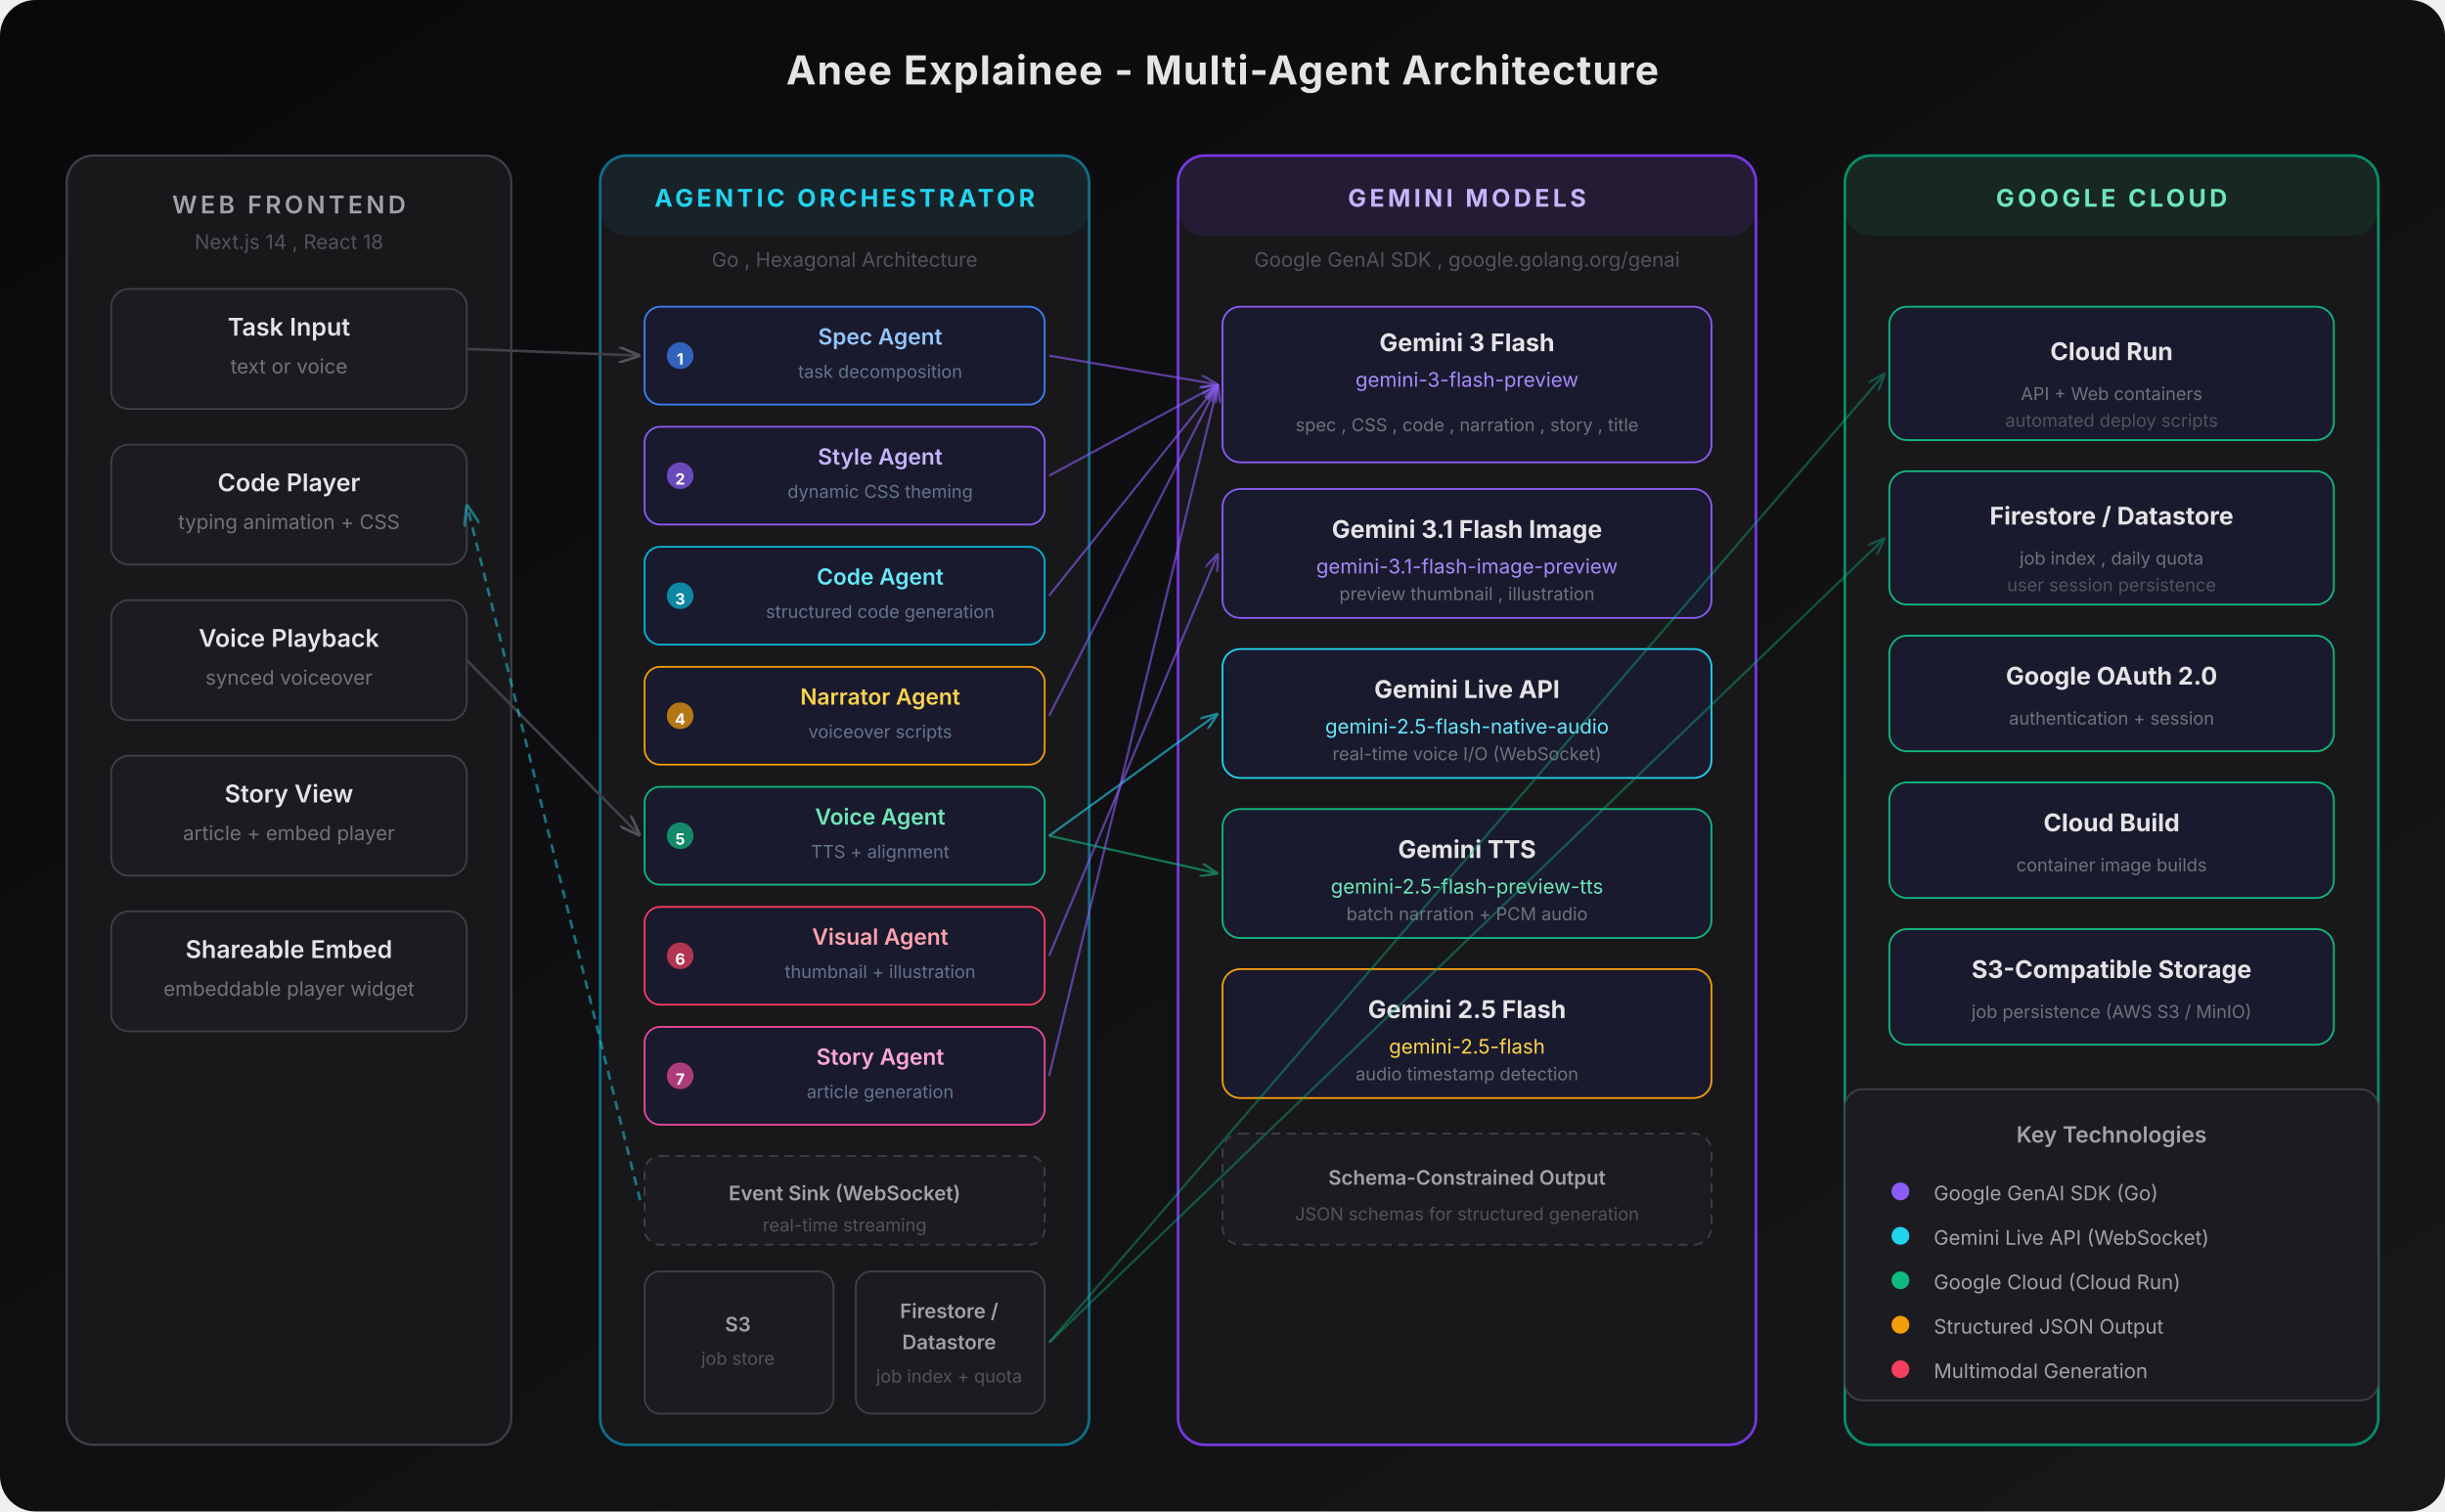
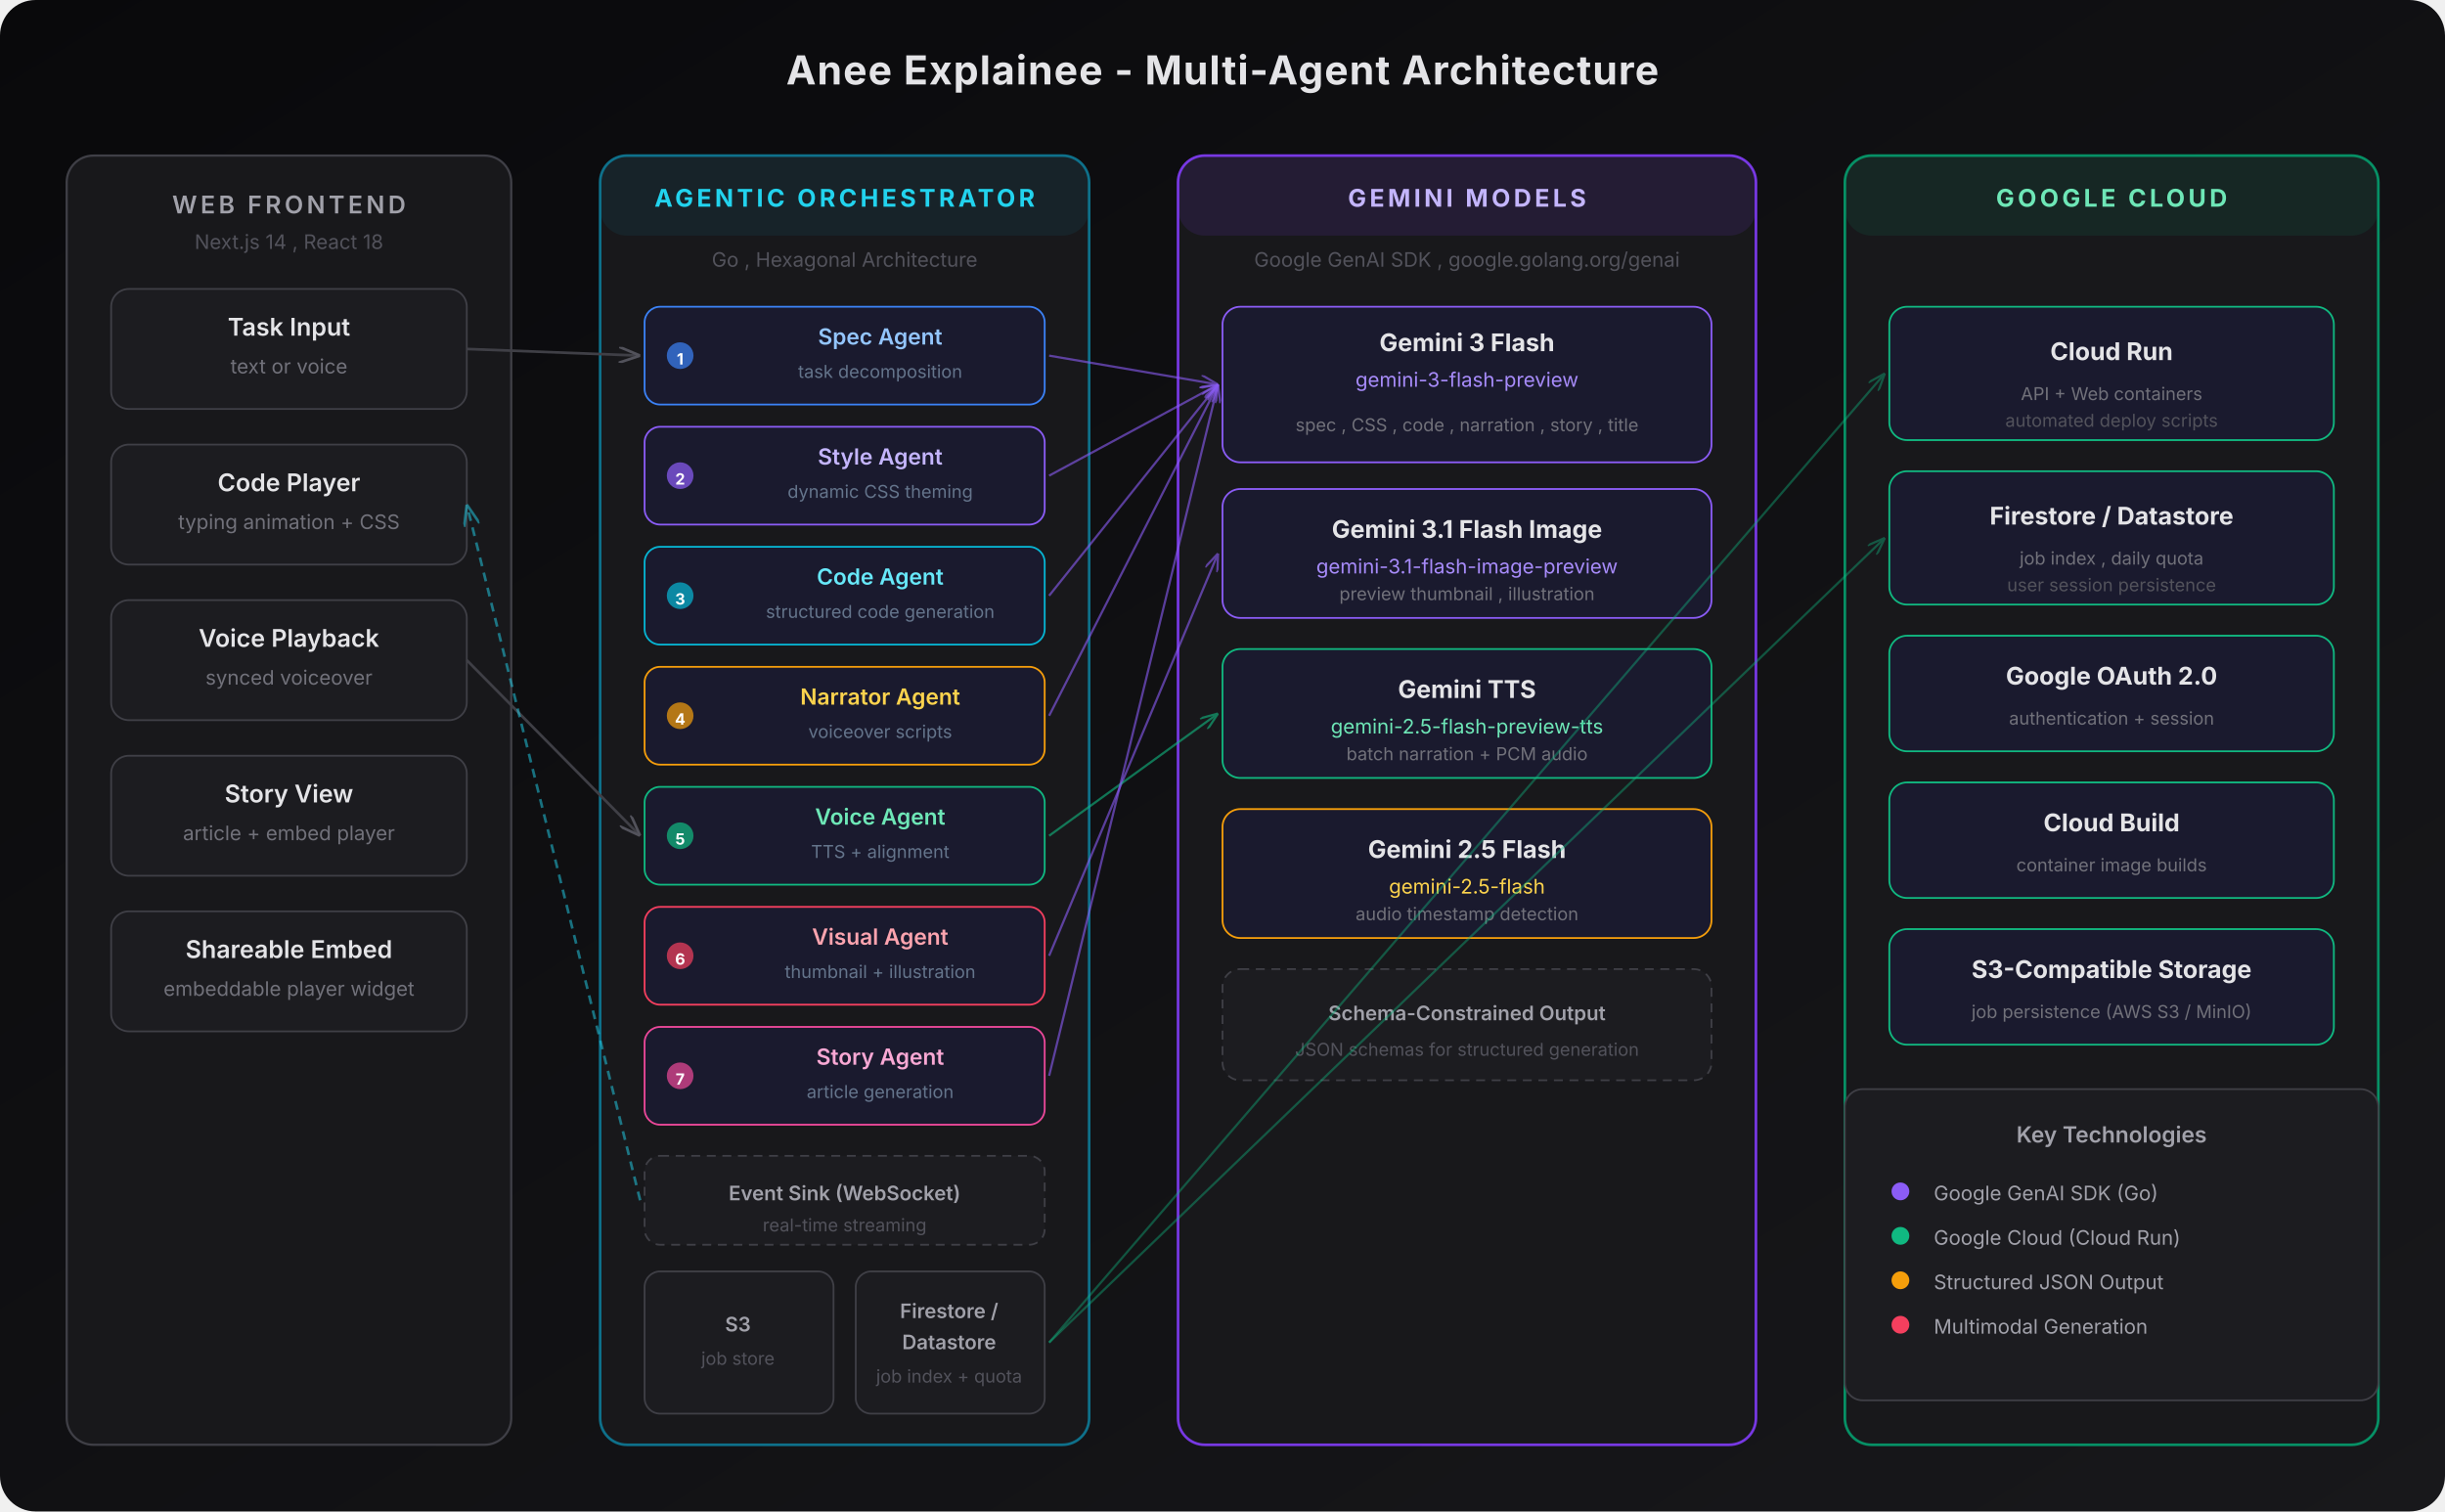
<svg xmlns="http://www.w3.org/2000/svg" viewBox="0 0 1100 680" font-family="'Segoe UI','Inter',system-ui,sans-serif">
  <defs>
    <linearGradient id="bgGrad" x1="0%" y1="0%" x2="100%" y2="100%">
      <stop offset="0%" stop-color="#09090b" />
      <stop offset="100%" stop-color="#18181b" />
    </linearGradient>
    <linearGradient id="cyanAccent" x1="0%" y1="0%" x2="100%" y2="0%">
      <stop offset="0%" stop-color="#0e7490" />
      <stop offset="100%" stop-color="#06b6d4" />
    </linearGradient>
    <linearGradient id="purpleAccent" x1="0%" y1="0%" x2="100%" y2="0%">
      <stop offset="0%" stop-color="#7c3aed" />
      <stop offset="100%" stop-color="#a78bfa" />
    </linearGradient>
    <linearGradient id="amberAccent" x1="0%" y1="0%" x2="100%" y2="0%">
      <stop offset="0%" stop-color="#d97706" />
      <stop offset="100%" stop-color="#fbbf24" />
    </linearGradient>
    <linearGradient id="greenAccent" x1="0%" y1="0%" x2="100%" y2="0%">
      <stop offset="0%" stop-color="#059669" />
      <stop offset="100%" stop-color="#34d399" />
    </linearGradient>
    <filter id="glow">
      <feGaussianBlur stdDeviation="2" result="blur" />
      <feMerge>
        <feMergeNode in="blur" />
        <feMergeNode in="SourceGraphic" />
      </feMerge>
    </filter>
  </defs>
  <rect width="1100" height="680" fill="url(#bgGrad)" rx="16" />
  <text x="550" y="38" text-anchor="middle" fill="#e4e4e7" font-size="18" font-weight="700" letter-spacing="0.5">Anee Explainee - Multi-Agent Architecture</text>
  <line x1="350" y1="48" x2="750" y2="48" stroke="url(#cyanAccent)" stroke-width="1.5" opacity="0.5" />
  <rect x="30" y="70" width="200" height="580" rx="12" fill="#18181b" stroke="#3f3f46" stroke-width="1" />
  <text x="130" y="96" text-anchor="middle" fill="#a1a1aa" font-size="11" font-weight="600" letter-spacing="1.5">WEB FRONTEND</text>
  <text x="130" y="112" text-anchor="middle" fill="#52525b" font-size="9">Next.js 14 , React 18</text>
  <rect x="50" y="130" width="160" height="54" rx="8" fill="#1c1c20" stroke="#3f3f46" stroke-width="0.8" />
  <text x="130" y="151" text-anchor="middle" fill="#e4e4e7" font-size="11" font-weight="600">Task Input</text>
  <text x="130" y="168" text-anchor="middle" fill="#71717a" font-size="9">text or voice</text>
  <rect x="50" y="200" width="160" height="54" rx="8" fill="#1c1c20" stroke="#3f3f46" stroke-width="0.8" />
  <text x="130" y="221" text-anchor="middle" fill="#e4e4e7" font-size="11" font-weight="600">Code Player</text>
  <text x="130" y="238" text-anchor="middle" fill="#71717a" font-size="9">typing animation + CSS</text>
  <rect x="50" y="270" width="160" height="54" rx="8" fill="#1c1c20" stroke="#3f3f46" stroke-width="0.8" />
  <text x="130" y="291" text-anchor="middle" fill="#e4e4e7" font-size="11" font-weight="600">Voice Playback</text>
  <text x="130" y="308" text-anchor="middle" fill="#71717a" font-size="9">synced voiceover</text>
  <rect x="50" y="340" width="160" height="54" rx="8" fill="#1c1c20" stroke="#3f3f46" stroke-width="0.8" />
  <text x="130" y="361" text-anchor="middle" fill="#e4e4e7" font-size="11" font-weight="600">Story View</text>
  <text x="130" y="378" text-anchor="middle" fill="#71717a" font-size="9">article + embed player</text>
  <rect x="50" y="410" width="160" height="54" rx="8" fill="#1c1c20" stroke="#3f3f46" stroke-width="0.8" />
  <text x="130" y="431" text-anchor="middle" fill="#e4e4e7" font-size="11" font-weight="600">Shareable Embed</text>
  <text x="130" y="448" text-anchor="middle" fill="#71717a" font-size="9">embeddable player widget</text>
  <rect x="270" y="70" width="220" height="580" rx="12" fill="#18181b" stroke="#0e7490" stroke-width="1.2" opacity="0.95" />
  <rect x="270" y="70" width="220" height="36" rx="12" fill="#0e7490" opacity="0.12" />
  <text x="380" y="93" text-anchor="middle" fill="#22d3ee" font-size="11" font-weight="700" letter-spacing="1.5">AGENTIC ORCHESTRATOR</text>
  <text x="380" y="120" text-anchor="middle" fill="#52525b" font-size="9">Go , Hexagonal Architecture</text>
  <rect x="290" y="138" width="180" height="44" rx="7" fill="#1a1a2e" stroke="#3b82f6" stroke-width="0.8" />
  <circle cx="306" cy="160" r="6" fill="#3b82f6" opacity="0.7" />
  <text x="306" y="164" text-anchor="middle" fill="#fff" font-size="7" font-weight="700">1</text>
  <text x="396" y="155" text-anchor="middle" fill="#93c5fd" font-size="10" font-weight="600">Spec Agent</text>
  <text x="396" y="170" text-anchor="middle" fill="#64748b" font-size="8">task decomposition</text>
  <rect x="290" y="192" width="180" height="44" rx="7" fill="#1a1a2e" stroke="#8b5cf6" stroke-width="0.8" />
  <circle cx="306" cy="214" r="6" fill="#8b5cf6" opacity="0.7" />
  <text x="306" y="218" text-anchor="middle" fill="#fff" font-size="7" font-weight="700">2</text>
  <text x="396" y="209" text-anchor="middle" fill="#c4b5fd" font-size="10" font-weight="600">Style Agent</text>
  <text x="396" y="224" text-anchor="middle" fill="#64748b" font-size="8">dynamic CSS theming</text>
  <rect x="290" y="246" width="180" height="44" rx="7" fill="#1a1a2e" stroke="#06b6d4" stroke-width="0.8" />
  <circle cx="306" cy="268" r="6" fill="#06b6d4" opacity="0.7" />
  <text x="306" y="272" text-anchor="middle" fill="#fff" font-size="7" font-weight="700">3</text>
  <text x="396" y="263" text-anchor="middle" fill="#67e8f9" font-size="10" font-weight="600">Code Agent</text>
  <text x="396" y="278" text-anchor="middle" fill="#64748b" font-size="8">structured code generation</text>
  <rect x="290" y="300" width="180" height="44" rx="7" fill="#1a1a2e" stroke="#f59e0b" stroke-width="0.8" />
  <circle cx="306" cy="322" r="6" fill="#f59e0b" opacity="0.7" />
  <text x="306" y="326" text-anchor="middle" fill="#fff" font-size="7" font-weight="700">4</text>
  <text x="396" y="317" text-anchor="middle" fill="#fcd34d" font-size="10" font-weight="600">Narrator Agent</text>
  <text x="396" y="332" text-anchor="middle" fill="#64748b" font-size="8">voiceover scripts</text>
  <rect x="290" y="354" width="180" height="44" rx="7" fill="#1a1a2e" stroke="#10b981" stroke-width="0.8" />
  <circle cx="306" cy="376" r="6" fill="#10b981" opacity="0.7" />
  <text x="306" y="380" text-anchor="middle" fill="#fff" font-size="7" font-weight="700">5</text>
  <text x="396" y="371" text-anchor="middle" fill="#6ee7b7" font-size="10" font-weight="600">Voice Agent</text>
  <text x="396" y="386" text-anchor="middle" fill="#64748b" font-size="8">TTS + alignment</text>
  <rect x="290" y="408" width="180" height="44" rx="7" fill="#1a1a2e" stroke="#f43f5e" stroke-width="0.8" />
  <circle cx="306" cy="430" r="6" fill="#f43f5e" opacity="0.7" />
  <text x="306" y="434" text-anchor="middle" fill="#fff" font-size="7" font-weight="700">6</text>
  <text x="396" y="425" text-anchor="middle" fill="#fda4af" font-size="10" font-weight="600">Visual Agent</text>
  <text x="396" y="440" text-anchor="middle" fill="#64748b" font-size="8">thumbnail + illustration</text>
  <rect x="290" y="462" width="180" height="44" rx="7" fill="#1a1a2e" stroke="#ec4899" stroke-width="0.8" />
  <circle cx="306" cy="484" r="6" fill="#ec4899" opacity="0.7" />
  <text x="306" y="488" text-anchor="middle" fill="#fff" font-size="7" font-weight="700">7</text>
  <text x="396" y="479" text-anchor="middle" fill="#f9a8d4" font-size="10" font-weight="600">Story Agent</text>
  <text x="396" y="494" text-anchor="middle" fill="#64748b" font-size="8">article generation</text>
  <rect x="290" y="520" width="180" height="40" rx="7" fill="#1c1c20" stroke="#3f3f46" stroke-width="0.8" stroke-dasharray="4,3" />
  <text x="380" y="540" text-anchor="middle" fill="#a1a1aa" font-size="9" font-weight="600">Event Sink (WebSocket)</text>
  <text x="380" y="554" text-anchor="middle" fill="#52525b" font-size="8">real-time streaming</text>
  <rect x="290" y="572" width="85" height="64" rx="7" fill="#1c1c20" stroke="#3f3f46" stroke-width="0.8" />
  <text x="332" y="599" text-anchor="middle" fill="#a1a1aa" font-size="9" font-weight="600">S3</text>
  <text x="332" y="614" text-anchor="middle" fill="#52525b" font-size="8">job store</text>
  <rect x="385" y="572" width="85" height="64" rx="7" fill="#1c1c20" stroke="#3f3f46" stroke-width="0.8" />
  <text x="427" y="593" text-anchor="middle" fill="#a1a1aa" font-size="9" font-weight="600">Firestore /</text>
  <text x="427" y="607" text-anchor="middle" fill="#a1a1aa" font-size="9" font-weight="600">Datastore</text>
  <text x="427" y="622" text-anchor="middle" fill="#52525b" font-size="8">job index + quota</text>
  <rect x="530" y="70" width="260" height="580" rx="12" fill="#18181b" stroke="#7c3aed" stroke-width="1.2" opacity="0.95" />
  <rect x="530" y="70" width="260" height="36" rx="12" fill="#7c3aed" opacity="0.12" />
  <text x="660" y="93" text-anchor="middle" fill="#c4b5fd" font-size="11" font-weight="700" letter-spacing="1.5">GEMINI MODELS</text>
  <text x="660" y="120" text-anchor="middle" fill="#52525b" font-size="9">Google GenAI SDK , google.golang.org/genai</text>
  <rect x="550" y="138" width="220" height="70" rx="8" fill="#1a1a2e" stroke="#8b5cf6" stroke-width="0.8" />
  <text x="660" y="158" text-anchor="middle" fill="#e4e4e7" font-size="11" font-weight="700">Gemini 3 Flash</text>
  <text x="660" y="174" text-anchor="middle" fill="#a78bfa" font-size="9">gemini-3-flash-preview</text>
  <text x="660" y="194" text-anchor="middle" fill="#71717a" font-size="8">spec , CSS , code , narration , story , title</text>
  <rect x="550" y="220" width="220" height="58" rx="8" fill="#1a1a2e" stroke="#8b5cf6" stroke-width="0.8" />
  <text x="660" y="242" text-anchor="middle" fill="#e4e4e7" font-size="11" font-weight="700">Gemini 3.1 Flash Image</text>
  <text x="660" y="258" text-anchor="middle" fill="#a78bfa" font-size="9">gemini-3.1-flash-image-preview</text>
  <text x="660" y="270" text-anchor="middle" fill="#71717a" font-size="8">preview thumbnail , illustration</text>
-   <rect x="550" y="292" width="220" height="58" rx="8" fill="#1a1a2e" stroke="#22d3ee" stroke-width="0.8" />
-   <text x="660" y="314" text-anchor="middle" fill="#e4e4e7" font-size="11" font-weight="700">Gemini Live API</text>
-   <text x="660" y="330" text-anchor="middle" fill="#67e8f9" font-size="9">gemini-2.5-flash-native-audio</text>
-   <text x="660" y="342" text-anchor="middle" fill="#71717a" font-size="8">real-time voice I/O (WebSocket)</text>
-   <rect x="550" y="364" width="220" height="58" rx="8" fill="#1a1a2e" stroke="#10b981" stroke-width="0.8" />
-   <text x="660" y="386" text-anchor="middle" fill="#e4e4e7" font-size="11" font-weight="700">Gemini TTS</text>
-   <text x="660" y="402" text-anchor="middle" fill="#6ee7b7" font-size="9">gemini-2.5-flash-preview-tts</text>
-   <text x="660" y="414" text-anchor="middle" fill="#71717a" font-size="8">batch narration + PCM audio</text>
-   <rect x="550" y="436" width="220" height="58" rx="8" fill="#1a1a2e" stroke="#f59e0b" stroke-width="0.8" />
-   <text x="660" y="458" text-anchor="middle" fill="#e4e4e7" font-size="11" font-weight="700">Gemini 2.5 Flash</text>
-   <text x="660" y="474" text-anchor="middle" fill="#fcd34d" font-size="9">gemini-2.5-flash</text>
-   <text x="660" y="486" text-anchor="middle" fill="#71717a" font-size="8">audio timestamp detection</text>
-   <rect x="550" y="510" width="220" height="50" rx="8" fill="#1c1c20" stroke="#3f3f46" stroke-width="0.8" stroke-dasharray="4,3" />
-   <text x="660" y="533" text-anchor="middle" fill="#a1a1aa" font-size="9" font-weight="600">Schema-Constrained Output</text>
-   <text x="660" y="549" text-anchor="middle" fill="#52525b" font-size="8">JSON schemas for structured generation</text>
+   <rect x="550" y="292" width="220" height="58" rx="8" fill="#1a1a2e" stroke="#10b981" stroke-width="0.8" />
+   <text x="660" y="314" text-anchor="middle" fill="#e4e4e7" font-size="11" font-weight="700">Gemini TTS</text>
+   <text x="660" y="330" text-anchor="middle" fill="#6ee7b7" font-size="9">gemini-2.5-flash-preview-tts</text>
+   <text x="660" y="342" text-anchor="middle" fill="#71717a" font-size="8">batch narration + PCM audio</text>
+   <rect x="550" y="364" width="220" height="58" rx="8" fill="#1a1a2e" stroke="#f59e0b" stroke-width="0.8" />
+   <text x="660" y="386" text-anchor="middle" fill="#e4e4e7" font-size="11" font-weight="700">Gemini 2.5 Flash</text>
+   <text x="660" y="402" text-anchor="middle" fill="#fcd34d" font-size="9">gemini-2.5-flash</text>
+   <text x="660" y="414" text-anchor="middle" fill="#71717a" font-size="8">audio timestamp detection</text>
+   <rect x="550" y="436" width="220" height="50" rx="8" fill="#1c1c20" stroke="#3f3f46" stroke-width="0.8" stroke-dasharray="4,3" />
+   <text x="660" y="459" text-anchor="middle" fill="#a1a1aa" font-size="9" font-weight="600">Schema-Constrained Output</text>
+   <text x="660" y="475" text-anchor="middle" fill="#52525b" font-size="8">JSON schemas for structured generation</text>
  <rect x="830" y="70" width="240" height="580" rx="12" fill="#18181b" stroke="#059669" stroke-width="1.2" opacity="0.95" />
  <rect x="830" y="70" width="240" height="36" rx="12" fill="#059669" opacity="0.12" />
  <text x="950" y="93" text-anchor="middle" fill="#6ee7b7" font-size="11" font-weight="700" letter-spacing="1.5">GOOGLE CLOUD</text>
  <rect x="850" y="138" width="200" height="60" rx="8" fill="#1a1a2e" stroke="#10b981" stroke-width="0.8" />
  <text x="950" y="162" text-anchor="middle" fill="#e4e4e7" font-size="11" font-weight="700">Cloud Run</text>
  <text x="950" y="180" text-anchor="middle" fill="#71717a" font-size="8">API + Web containers</text>
  <text x="950" y="192" text-anchor="middle" fill="#52525b" font-size="8">automated deploy scripts</text>
  <rect x="850" y="212" width="200" height="60" rx="8" fill="#1a1a2e" stroke="#10b981" stroke-width="0.8" />
  <text x="950" y="236" text-anchor="middle" fill="#e4e4e7" font-size="11" font-weight="700">Firestore / Datastore</text>
  <text x="950" y="254" text-anchor="middle" fill="#71717a" font-size="8">job index , daily quota</text>
  <text x="950" y="266" text-anchor="middle" fill="#52525b" font-size="8">user session persistence</text>
  <rect x="850" y="286" width="200" height="52" rx="8" fill="#1a1a2e" stroke="#10b981" stroke-width="0.8" />
  <text x="950" y="308" text-anchor="middle" fill="#e4e4e7" font-size="11" font-weight="700">Google OAuth 2.0</text>
  <text x="950" y="326" text-anchor="middle" fill="#71717a" font-size="8">authentication + session</text>
  <rect x="850" y="352" width="200" height="52" rx="8" fill="#1a1a2e" stroke="#10b981" stroke-width="0.8" />
  <text x="950" y="374" text-anchor="middle" fill="#e4e4e7" font-size="11" font-weight="700">Cloud Build</text>
  <text x="950" y="392" text-anchor="middle" fill="#71717a" font-size="8">container image builds</text>
  <rect x="850" y="418" width="200" height="52" rx="8" fill="#1a1a2e" stroke="#10b981" stroke-width="0.8" />
  <text x="950" y="440" text-anchor="middle" fill="#e4e4e7" font-size="11" font-weight="700">S3-Compatible Storage</text>
  <text x="950" y="458" text-anchor="middle" fill="#71717a" font-size="8">job persistence (AWS S3 / MinIO)</text>
  <line x1="210" y1="157" x2="288" y2="160" stroke="#3f3f46" stroke-width="1.2" marker-end="url(#arrowGray)" />
  <line x1="210" y1="297" x2="288" y2="376" stroke="#3f3f46" stroke-width="1.2" marker-end="url(#arrowGray)" />
  <line x1="472" y1="160" x2="548" y2="173" stroke="#8b5cf6" stroke-width="1" opacity="0.6" marker-end="url(#arrowPurple)" />
  <line x1="472" y1="214" x2="548" y2="173" stroke="#8b5cf6" stroke-width="1" opacity="0.6" marker-end="url(#arrowPurple)" />
  <line x1="472" y1="268" x2="548" y2="173" stroke="#8b5cf6" stroke-width="1" opacity="0.6" marker-end="url(#arrowPurple)" />
  <line x1="472" y1="322" x2="548" y2="173" stroke="#8b5cf6" stroke-width="1" opacity="0.6" marker-end="url(#arrowPurple)" />
  <line x1="472" y1="430" x2="548" y2="249" stroke="#8b5cf6" stroke-width="1" opacity="0.6" marker-end="url(#arrowPurple)" />
-   <line x1="472" y1="376" x2="548" y2="393" stroke="#10b981" stroke-width="1" opacity="0.6" marker-end="url(#arrowGreen)" />
-   <line x1="472" y1="376" x2="548" y2="321" stroke="#22d3ee" stroke-width="1" opacity="0.6" marker-end="url(#arrowCyan)" />
+   <line x1="472" y1="376" x2="548" y2="321" stroke="#10b981" stroke-width="1" opacity="0.6" marker-end="url(#arrowGreen)" />
  <line x1="472" y1="484" x2="548" y2="173" stroke="#8b5cf6" stroke-width="1" opacity="0.6" marker-end="url(#arrowPurple)" />
  <line x1="472" y1="604" x2="848" y2="168" stroke="#10b981" stroke-width="1" opacity="0.4" marker-end="url(#arrowGreen)" />
  <line x1="472" y1="604" x2="848" y2="242" stroke="#10b981" stroke-width="1" opacity="0.4" marker-end="url(#arrowGreen)" />
  <line x1="288" y1="540" x2="210" y2="227" stroke="#22d3ee" stroke-width="1.2" stroke-dasharray="4,3" opacity="0.5" marker-end="url(#arrowCyan)" />
  <defs>
    <marker id="arrowGray" markerWidth="8" markerHeight="6" refX="8" refY="3" orient="auto">
      <path d="M0,0 L8,3 L0,6" fill="none" stroke="#52525b" stroke-width="1" />
    </marker>
    <marker id="arrowPurple" markerWidth="8" markerHeight="6" refX="8" refY="3" orient="auto">
      <path d="M0,0 L8,3 L0,6" fill="none" stroke="#8b5cf6" stroke-width="1" />
    </marker>
    <marker id="arrowCyan" markerWidth="8" markerHeight="6" refX="8" refY="3" orient="auto">
      <path d="M0,0 L8,3 L0,6" fill="none" stroke="#22d3ee" stroke-width="1" />
    </marker>
    <marker id="arrowGreen" markerWidth="8" markerHeight="6" refX="8" refY="3" orient="auto">
      <path d="M0,0 L8,3 L0,6" fill="none" stroke="#10b981" stroke-width="1" />
    </marker>
  </defs>
  <rect x="830" y="490" width="240" height="140" rx="8" fill="#1c1c20" stroke="#3f3f46" stroke-width="0.8" />
  <text x="950" y="514" text-anchor="middle" fill="#a1a1aa" font-size="10" font-weight="600">Key Technologies</text>
  <circle cx="855" cy="536" r="4" fill="#8b5cf6" />
  <text x="870" y="540" fill="#a1a1aa" font-size="9">Google GenAI SDK (Go)</text>
-   <circle cx="855" cy="556" r="4" fill="#22d3ee" />
-   <text x="870" y="560" fill="#a1a1aa" font-size="9">Gemini Live API (WebSocket)</text>
-   <circle cx="855" cy="576" r="4" fill="#10b981" />
-   <text x="870" y="580" fill="#a1a1aa" font-size="9">Google Cloud (Cloud Run)</text>
-   <circle cx="855" cy="596" r="4" fill="#f59e0b" />
-   <text x="870" y="600" fill="#a1a1aa" font-size="9">Structured JSON Output</text>
-   <circle cx="855" cy="616" r="4" fill="#f43f5e" />
-   <text x="870" y="620" fill="#a1a1aa" font-size="9">Multimodal Generation</text>
+   <circle cx="855" cy="556" r="4" fill="#10b981" />
+   <text x="870" y="560" fill="#a1a1aa" font-size="9">Google Cloud (Cloud Run)</text>
+   <circle cx="855" cy="576" r="4" fill="#f59e0b" />
+   <text x="870" y="580" fill="#a1a1aa" font-size="9">Structured JSON Output</text>
+   <circle cx="855" cy="596" r="4" fill="#f43f5e" />
+   <text x="870" y="600" fill="#a1a1aa" font-size="9">Multimodal Generation</text>
</svg>
